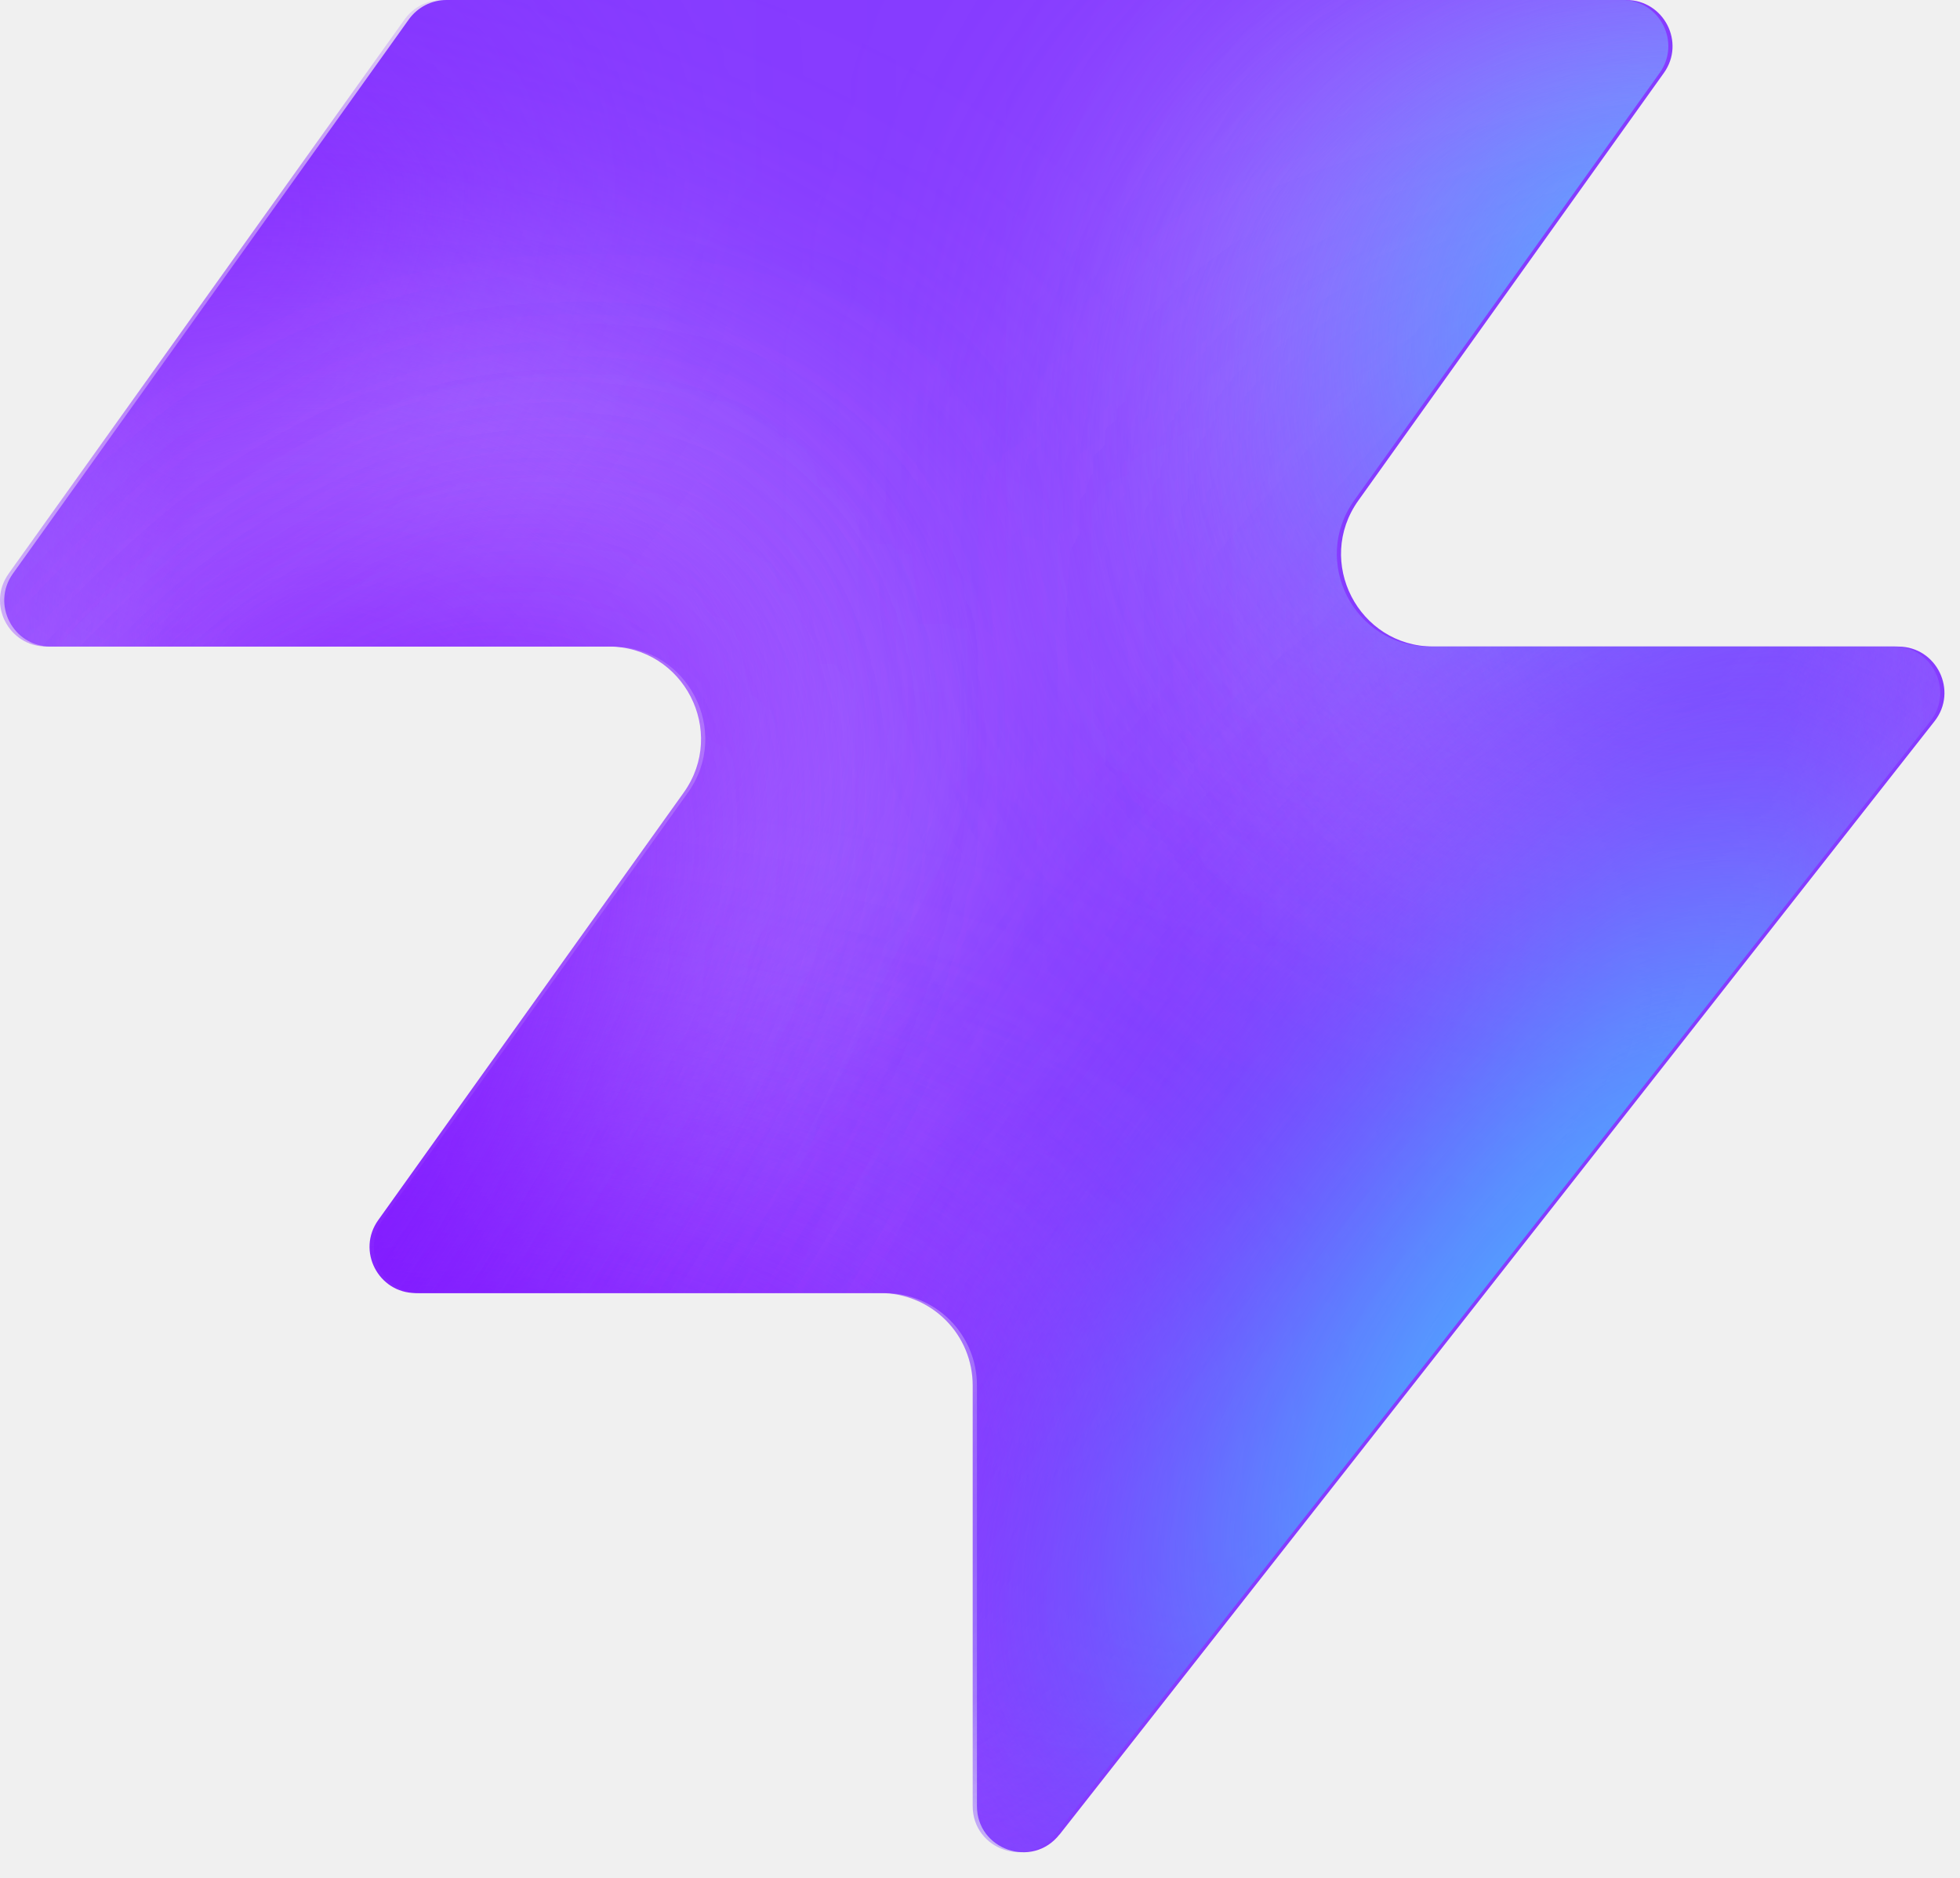
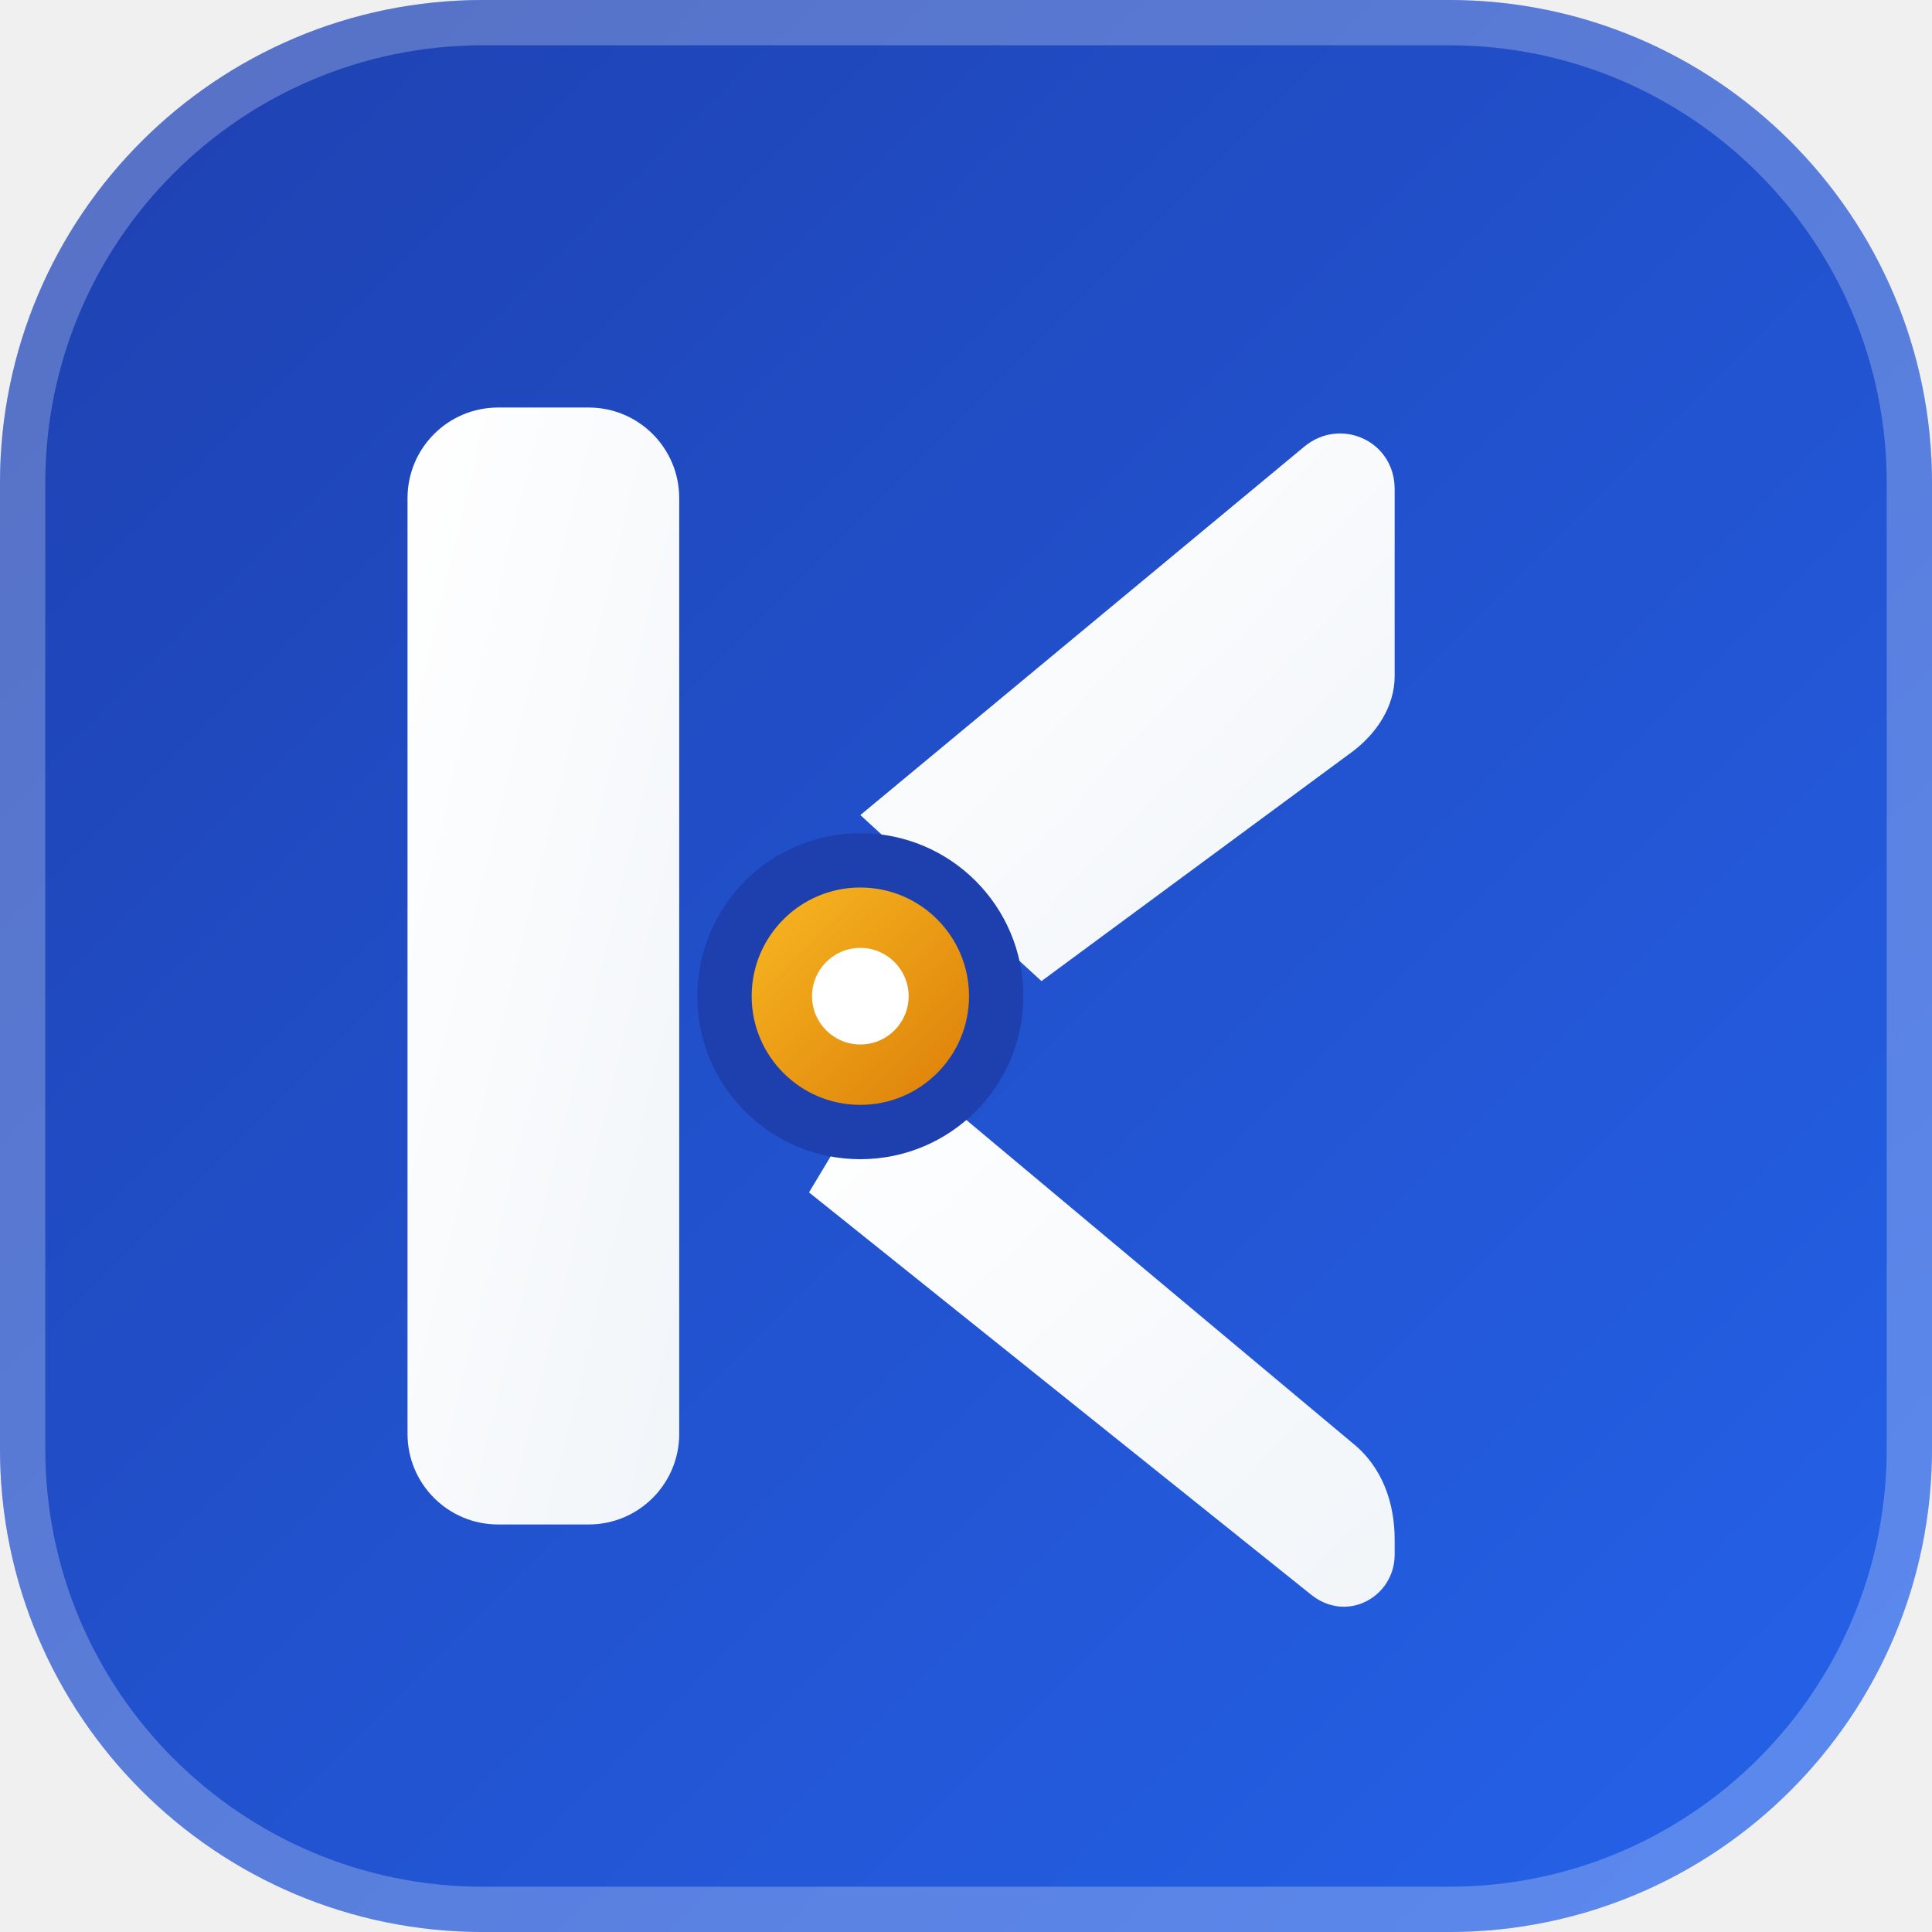
- <svg xmlns="http://www.w3.org/2000/svg" width="48" height="46" fill="none" viewBox="0 0 48 46">
-   <path fill="#863bff" d="M25.946 44.938c-.664.845-2.021.375-2.021-.698V33.937a2.26 2.26 0 0 0-2.262-2.262H10.287c-.92 0-1.456-1.04-.92-1.788l7.48-10.471c1.07-1.497 0-3.578-1.842-3.578H1.237c-.92 0-1.456-1.04-.92-1.788L10.013.474c.214-.297.556-.474.92-.474h28.894c.92 0 1.456 1.04.92 1.788l-7.48 10.471c-1.07 1.498 0 3.579 1.842 3.579h11.377c.943 0 1.473 1.088.89 1.83L25.947 44.94z" style="fill:#863bff;fill:color(display-p3 .525 .23 1);fill-opacity:1" />
-   <mask id="a" width="48" height="46" x="0" y="0" maskUnits="userSpaceOnUse" style="mask-type:alpha">
-     <path fill="#000" d="M25.842 44.938c-.664.844-2.021.375-2.021-.698V33.937a2.26 2.26 0 0 0-2.262-2.262H10.183c-.92 0-1.456-1.04-.92-1.788l7.48-10.471c1.07-1.498 0-3.579-1.842-3.579H1.133c-.92 0-1.456-1.04-.92-1.787L9.91.473c.214-.297.556-.474.92-.474h28.894c.92 0 1.456 1.04.92 1.788l-7.48 10.471c-1.07 1.498 0 3.578 1.842 3.578h11.377c.943 0 1.473 1.088.89 1.832L25.843 44.94z" style="fill:#000;fill-opacity:1" />
-   </mask>
-   <g mask="url(#a)">
-     <g filter="url(#b)">
-       <ellipse cx="5.508" cy="14.704" fill="#ede6ff" rx="5.508" ry="14.704" style="fill:#ede6ff;fill:color(display-p3 .927 .903 1);fill-opacity:1" transform="matrix(.00324 1 1 -.00324 -4.47 31.516)" />
-     </g>
-     <g filter="url(#c)">
-       <ellipse cx="10.399" cy="29.851" fill="#ede6ff" rx="10.399" ry="29.851" style="fill:#ede6ff;fill:color(display-p3 .927 .903 1);fill-opacity:1" transform="matrix(.00324 1 1 -.00324 -39.328 7.883)" />
-     </g>
-     <g filter="url(#d)">
-       <ellipse cx="5.508" cy="30.487" fill="#7e14ff" rx="5.508" ry="30.487" style="fill:#7e14ff;fill:color(display-p3 .492 .077 1);fill-opacity:1" transform="rotate(89.814 -25.913 -14.639)scale(1 -1)" />
-     </g>
-     <g filter="url(#e)">
-       <ellipse cx="5.508" cy="30.599" fill="#7e14ff" rx="5.508" ry="30.599" style="fill:#7e14ff;fill:color(display-p3 .492 .077 1);fill-opacity:1" transform="rotate(89.814 -32.644 -3.334)scale(1 -1)" />
-     </g>
-     <g filter="url(#f)">
-       <ellipse cx="5.508" cy="30.599" fill="#7e14ff" rx="5.508" ry="30.599" style="fill:#7e14ff;fill:color(display-p3 .492 .077 1);fill-opacity:1" transform="matrix(.00324 1 1 -.00324 -34.34 30.47)" />
-     </g>
-     <g filter="url(#g)">
-       <ellipse cx="14.072" cy="22.078" fill="#ede6ff" rx="14.072" ry="22.078" style="fill:#ede6ff;fill:color(display-p3 .927 .903 1);fill-opacity:1" transform="rotate(93.35 24.506 48.493)scale(-1 1)" />
-     </g>
-     <g filter="url(#h)">
-       <ellipse cx="3.47" cy="21.501" fill="#7e14ff" rx="3.47" ry="21.501" style="fill:#7e14ff;fill:color(display-p3 .492 .077 1);fill-opacity:1" transform="rotate(89.009 28.708 47.59)scale(-1 1)" />
-     </g>
-     <g filter="url(#i)">
-       <ellipse cx="3.47" cy="21.501" fill="#7e14ff" rx="3.47" ry="21.501" style="fill:#7e14ff;fill:color(display-p3 .492 .077 1);fill-opacity:1" transform="rotate(89.009 28.708 47.59)scale(-1 1)" />
-     </g>
-     <g filter="url(#j)">
-       <ellipse cx=".387" cy="8.972" fill="#7e14ff" rx="4.407" ry="29.108" style="fill:#7e14ff;fill:color(display-p3 .492 .077 1);fill-opacity:1" transform="rotate(39.51 .387 8.972)" />
-     </g>
-     <g filter="url(#k)">
-       <ellipse cx="47.523" cy="-6.092" fill="#7e14ff" rx="4.407" ry="29.108" style="fill:#7e14ff;fill:color(display-p3 .492 .077 1);fill-opacity:1" transform="rotate(37.892 47.523 -6.092)" />
-     </g>
-     <g filter="url(#l)">
-       <ellipse cx="41.412" cy="6.333" fill="#47bfff" rx="5.971" ry="9.665" style="fill:#47bfff;fill:color(display-p3 .28 .748 1);fill-opacity:1" transform="rotate(37.892 41.412 6.333)" />
-     </g>
-     <g filter="url(#m)">
-       <ellipse cx="-1.879" cy="38.332" fill="#7e14ff" rx="4.407" ry="29.108" style="fill:#7e14ff;fill:color(display-p3 .492 .077 1);fill-opacity:1" transform="rotate(37.892 -1.88 38.332)" />
-     </g>
-     <g filter="url(#n)">
-       <ellipse cx="-1.879" cy="38.332" fill="#7e14ff" rx="4.407" ry="29.108" style="fill:#7e14ff;fill:color(display-p3 .492 .077 1);fill-opacity:1" transform="rotate(37.892 -1.88 38.332)" />
-     </g>
-     <g filter="url(#o)">
-       <ellipse cx="35.651" cy="29.907" fill="#7e14ff" rx="4.407" ry="29.108" style="fill:#7e14ff;fill:color(display-p3 .492 .077 1);fill-opacity:1" transform="rotate(37.892 35.651 29.907)" />
-     </g>
-     <g filter="url(#p)">
-       <ellipse cx="38.418" cy="32.4" fill="#47bfff" rx="5.971" ry="15.297" style="fill:#47bfff;fill:color(display-p3 .28 .748 1);fill-opacity:1" transform="rotate(37.892 38.418 32.4)" />
-     </g>
-   </g>
+ <svg xmlns="http://www.w3.org/2000/svg" viewBox="0 0 64 64" fill="none">
  <defs>
-     <filter id="b" width="60.045" height="41.654" x="-19.77" y="16.149" color-interpolation-filters="sRGB" filterUnits="userSpaceOnUse">
-       <feFlood flood-opacity="0" result="BackgroundImageFix" />
-       <feBlend in="SourceGraphic" in2="BackgroundImageFix" result="shape" />
-       <feGaussianBlur result="effect1_foregroundBlur_2002_17158" stdDeviation="7.659" />
-     </filter>
-     <filter id="c" width="90.34" height="51.437" x="-54.613" y="-7.533" color-interpolation-filters="sRGB" filterUnits="userSpaceOnUse">
-       <feFlood flood-opacity="0" result="BackgroundImageFix" />
-       <feBlend in="SourceGraphic" in2="BackgroundImageFix" result="shape" />
-       <feGaussianBlur result="effect1_foregroundBlur_2002_17158" stdDeviation="7.659" />
-     </filter>
-     <filter id="d" width="79.355" height="29.4" x="-49.64" y="2.03" color-interpolation-filters="sRGB" filterUnits="userSpaceOnUse">
-       <feFlood flood-opacity="0" result="BackgroundImageFix" />
-       <feBlend in="SourceGraphic" in2="BackgroundImageFix" result="shape" />
-       <feGaussianBlur result="effect1_foregroundBlur_2002_17158" stdDeviation="4.596" />
-     </filter>
-     <filter id="e" width="79.579" height="29.4" x="-45.045" y="20.029" color-interpolation-filters="sRGB" filterUnits="userSpaceOnUse">
-       <feFlood flood-opacity="0" result="BackgroundImageFix" />
-       <feBlend in="SourceGraphic" in2="BackgroundImageFix" result="shape" />
-       <feGaussianBlur result="effect1_foregroundBlur_2002_17158" stdDeviation="4.596" />
-     </filter>
-     <filter id="f" width="79.579" height="29.4" x="-43.513" y="21.178" color-interpolation-filters="sRGB" filterUnits="userSpaceOnUse">
-       <feFlood flood-opacity="0" result="BackgroundImageFix" />
-       <feBlend in="SourceGraphic" in2="BackgroundImageFix" result="shape" />
-       <feGaussianBlur result="effect1_foregroundBlur_2002_17158" stdDeviation="4.596" />
-     </filter>
-     <filter id="g" width="74.749" height="58.852" x="15.756" y="-17.901" color-interpolation-filters="sRGB" filterUnits="userSpaceOnUse">
-       <feFlood flood-opacity="0" result="BackgroundImageFix" />
-       <feBlend in="SourceGraphic" in2="BackgroundImageFix" result="shape" />
-       <feGaussianBlur result="effect1_foregroundBlur_2002_17158" stdDeviation="7.659" />
-     </filter>
-     <filter id="h" width="61.377" height="25.362" x="23.548" y="2.284" color-interpolation-filters="sRGB" filterUnits="userSpaceOnUse">
-       <feFlood flood-opacity="0" result="BackgroundImageFix" />
-       <feBlend in="SourceGraphic" in2="BackgroundImageFix" result="shape" />
-       <feGaussianBlur result="effect1_foregroundBlur_2002_17158" stdDeviation="4.596" />
-     </filter>
-     <filter id="i" width="61.377" height="25.362" x="23.548" y="2.284" color-interpolation-filters="sRGB" filterUnits="userSpaceOnUse">
-       <feFlood flood-opacity="0" result="BackgroundImageFix" />
-       <feBlend in="SourceGraphic" in2="BackgroundImageFix" result="shape" />
-       <feGaussianBlur result="effect1_foregroundBlur_2002_17158" stdDeviation="4.596" />
-     </filter>
-     <filter id="j" width="56.045" height="63.649" x="-27.636" y="-22.853" color-interpolation-filters="sRGB" filterUnits="userSpaceOnUse">
-       <feFlood flood-opacity="0" result="BackgroundImageFix" />
-       <feBlend in="SourceGraphic" in2="BackgroundImageFix" result="shape" />
-       <feGaussianBlur result="effect1_foregroundBlur_2002_17158" stdDeviation="4.596" />
-     </filter>
-     <filter id="k" width="54.814" height="64.646" x="20.116" y="-38.415" color-interpolation-filters="sRGB" filterUnits="userSpaceOnUse">
-       <feFlood flood-opacity="0" result="BackgroundImageFix" />
-       <feBlend in="SourceGraphic" in2="BackgroundImageFix" result="shape" />
-       <feGaussianBlur result="effect1_foregroundBlur_2002_17158" stdDeviation="4.596" />
-     </filter>
-     <filter id="l" width="33.541" height="35.313" x="24.641" y="-11.323" color-interpolation-filters="sRGB" filterUnits="userSpaceOnUse">
-       <feFlood flood-opacity="0" result="BackgroundImageFix" />
-       <feBlend in="SourceGraphic" in2="BackgroundImageFix" result="shape" />
-       <feGaussianBlur result="effect1_foregroundBlur_2002_17158" stdDeviation="4.596" />
-     </filter>
-     <filter id="m" width="54.814" height="64.646" x="-29.286" y="6.009" color-interpolation-filters="sRGB" filterUnits="userSpaceOnUse">
-       <feFlood flood-opacity="0" result="BackgroundImageFix" />
-       <feBlend in="SourceGraphic" in2="BackgroundImageFix" result="shape" />
-       <feGaussianBlur result="effect1_foregroundBlur_2002_17158" stdDeviation="4.596" />
-     </filter>
-     <filter id="n" width="54.814" height="64.646" x="-29.286" y="6.009" color-interpolation-filters="sRGB" filterUnits="userSpaceOnUse">
-       <feFlood flood-opacity="0" result="BackgroundImageFix" />
-       <feBlend in="SourceGraphic" in2="BackgroundImageFix" result="shape" />
-       <feGaussianBlur result="effect1_foregroundBlur_2002_17158" stdDeviation="4.596" />
-     </filter>
-     <filter id="o" width="54.814" height="64.646" x="8.244" y="-2.416" color-interpolation-filters="sRGB" filterUnits="userSpaceOnUse">
-       <feFlood flood-opacity="0" result="BackgroundImageFix" />
-       <feBlend in="SourceGraphic" in2="BackgroundImageFix" result="shape" />
-       <feGaussianBlur result="effect1_foregroundBlur_2002_17158" stdDeviation="4.596" />
-     </filter>
-     <filter id="p" width="39.409" height="43.623" x="18.713" y="10.588" color-interpolation-filters="sRGB" filterUnits="userSpaceOnUse">
-       <feFlood flood-opacity="0" result="BackgroundImageFix" />
-       <feBlend in="SourceGraphic" in2="BackgroundImageFix" result="shape" />
-       <feGaussianBlur result="effect1_foregroundBlur_2002_17158" stdDeviation="4.596" />
-     </filter>
+     <linearGradient id="bgGrad" x1="0%" y1="0%" x2="100%" y2="100%">
+       <stop offset="0%" stop-color="#1E40AF" />
+       <stop offset="100%" stop-color="#2563EB" />
+     </linearGradient>
+     <linearGradient id="beamGrad" x1="0%" y1="0%" x2="100%" y2="100%">
+       <stop offset="0%" stop-color="#FFFFFF" />
+       <stop offset="100%" stop-color="#F1F5F9" />
+     </linearGradient>
+     <linearGradient id="goldGrad" x1="0%" y1="0%" x2="100%" y2="100%">
+       <stop offset="0%" stop-color="#FBBF24" />
+       <stop offset="100%" stop-color="#D97706" />
+     </linearGradient>
  </defs>
+   <rect width="64" height="64" rx="16" fill="url(#bgGrad)" />
+   <rect x="0.75" y="0.75" width="62.5" height="62.5" rx="15.25" stroke="rgba(255,255,255,0.25)" stroke-width="1.5" />
+   <rect x="13.5" y="13.5" width="9" height="37" rx="3" fill="url(#beamGrad)" />
+   <path d="M28.5 27 L43.2 14.8 C44.4 13.8 46.2 14.6 46.2 16.2 L46.2 22.4 C46.2 23.4 45.6 24.3 44.8 24.9 L34.5 32.5 L28.5 27 Z" fill="url(#beamGrad)" />
+   <path d="M29.5 35 L44.8 47.8 C45.8 48.6 46.2 49.8 46.2 51 L46.2 51.5 C46.2 52.9 44.6 53.8 43.4 52.8 L26.8 39.5 L29.5 35 Z" fill="url(#beamGrad)" />
+   <circle cx="28.5" cy="33" r="4.5" fill="url(#goldGrad)" stroke="#1E40AF" stroke-width="1.8" />
+   <circle cx="28.5" cy="33" r="1.6" fill="#FFFFFF" />
</svg>
